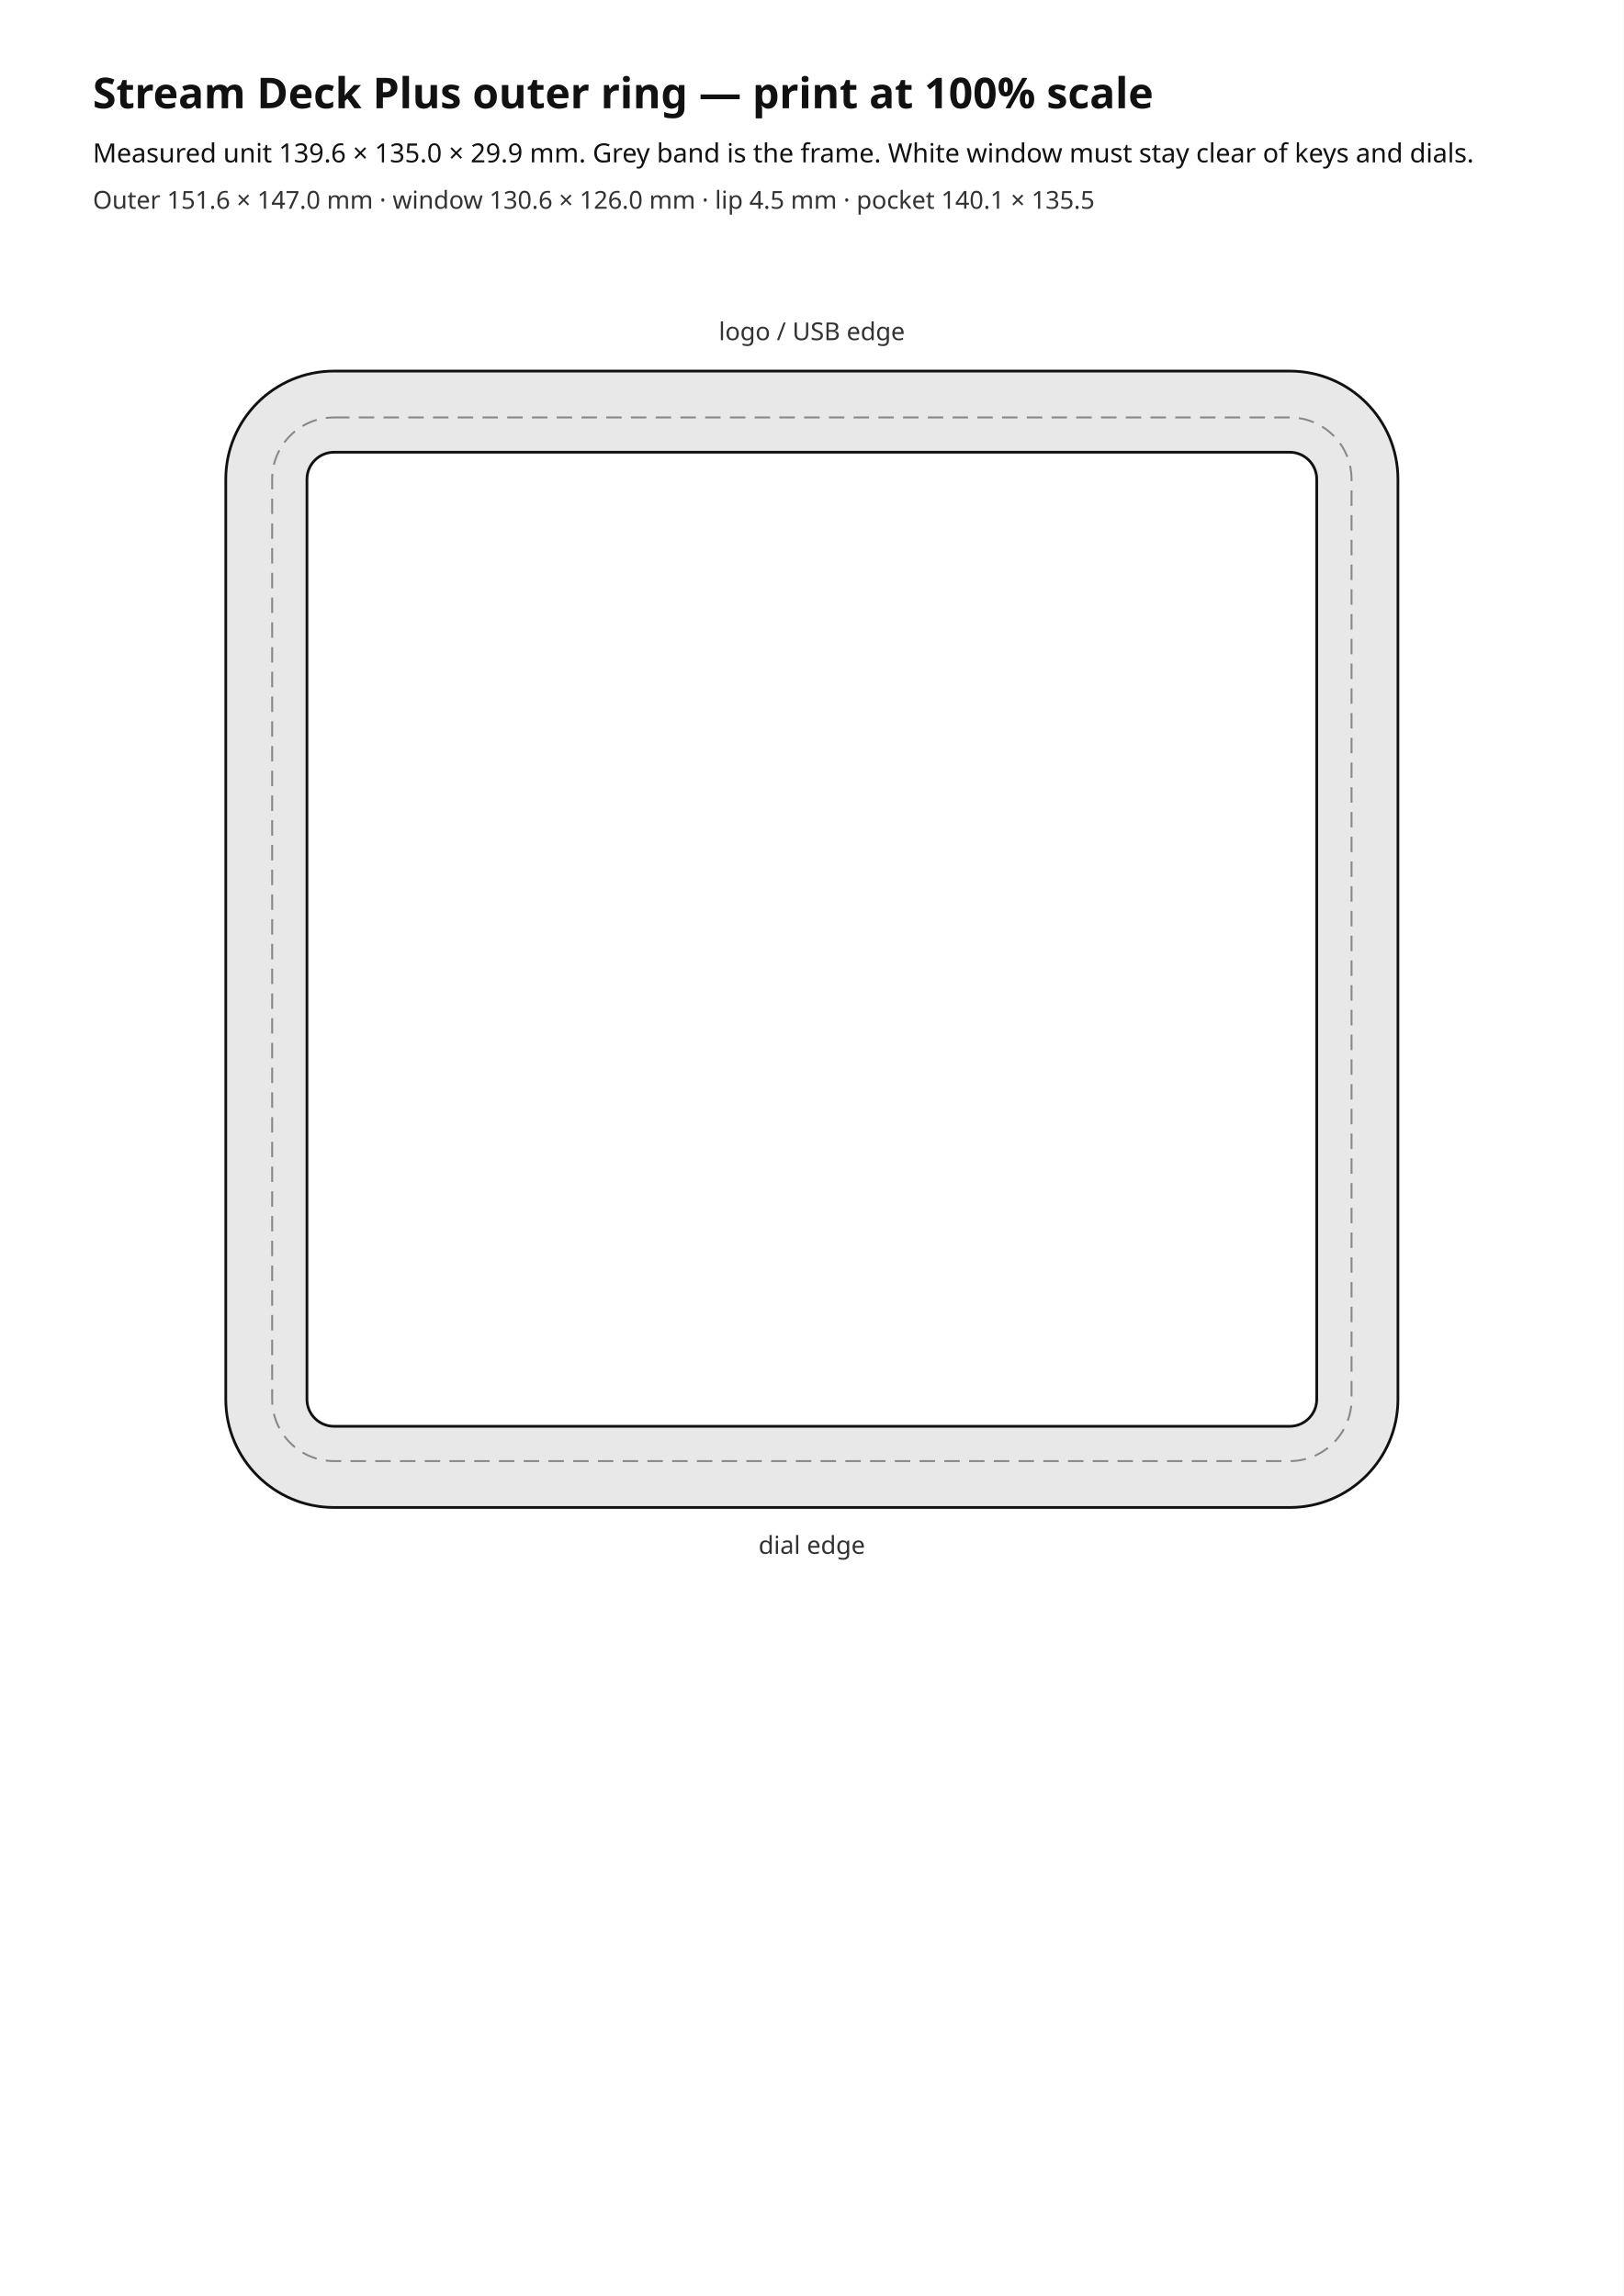
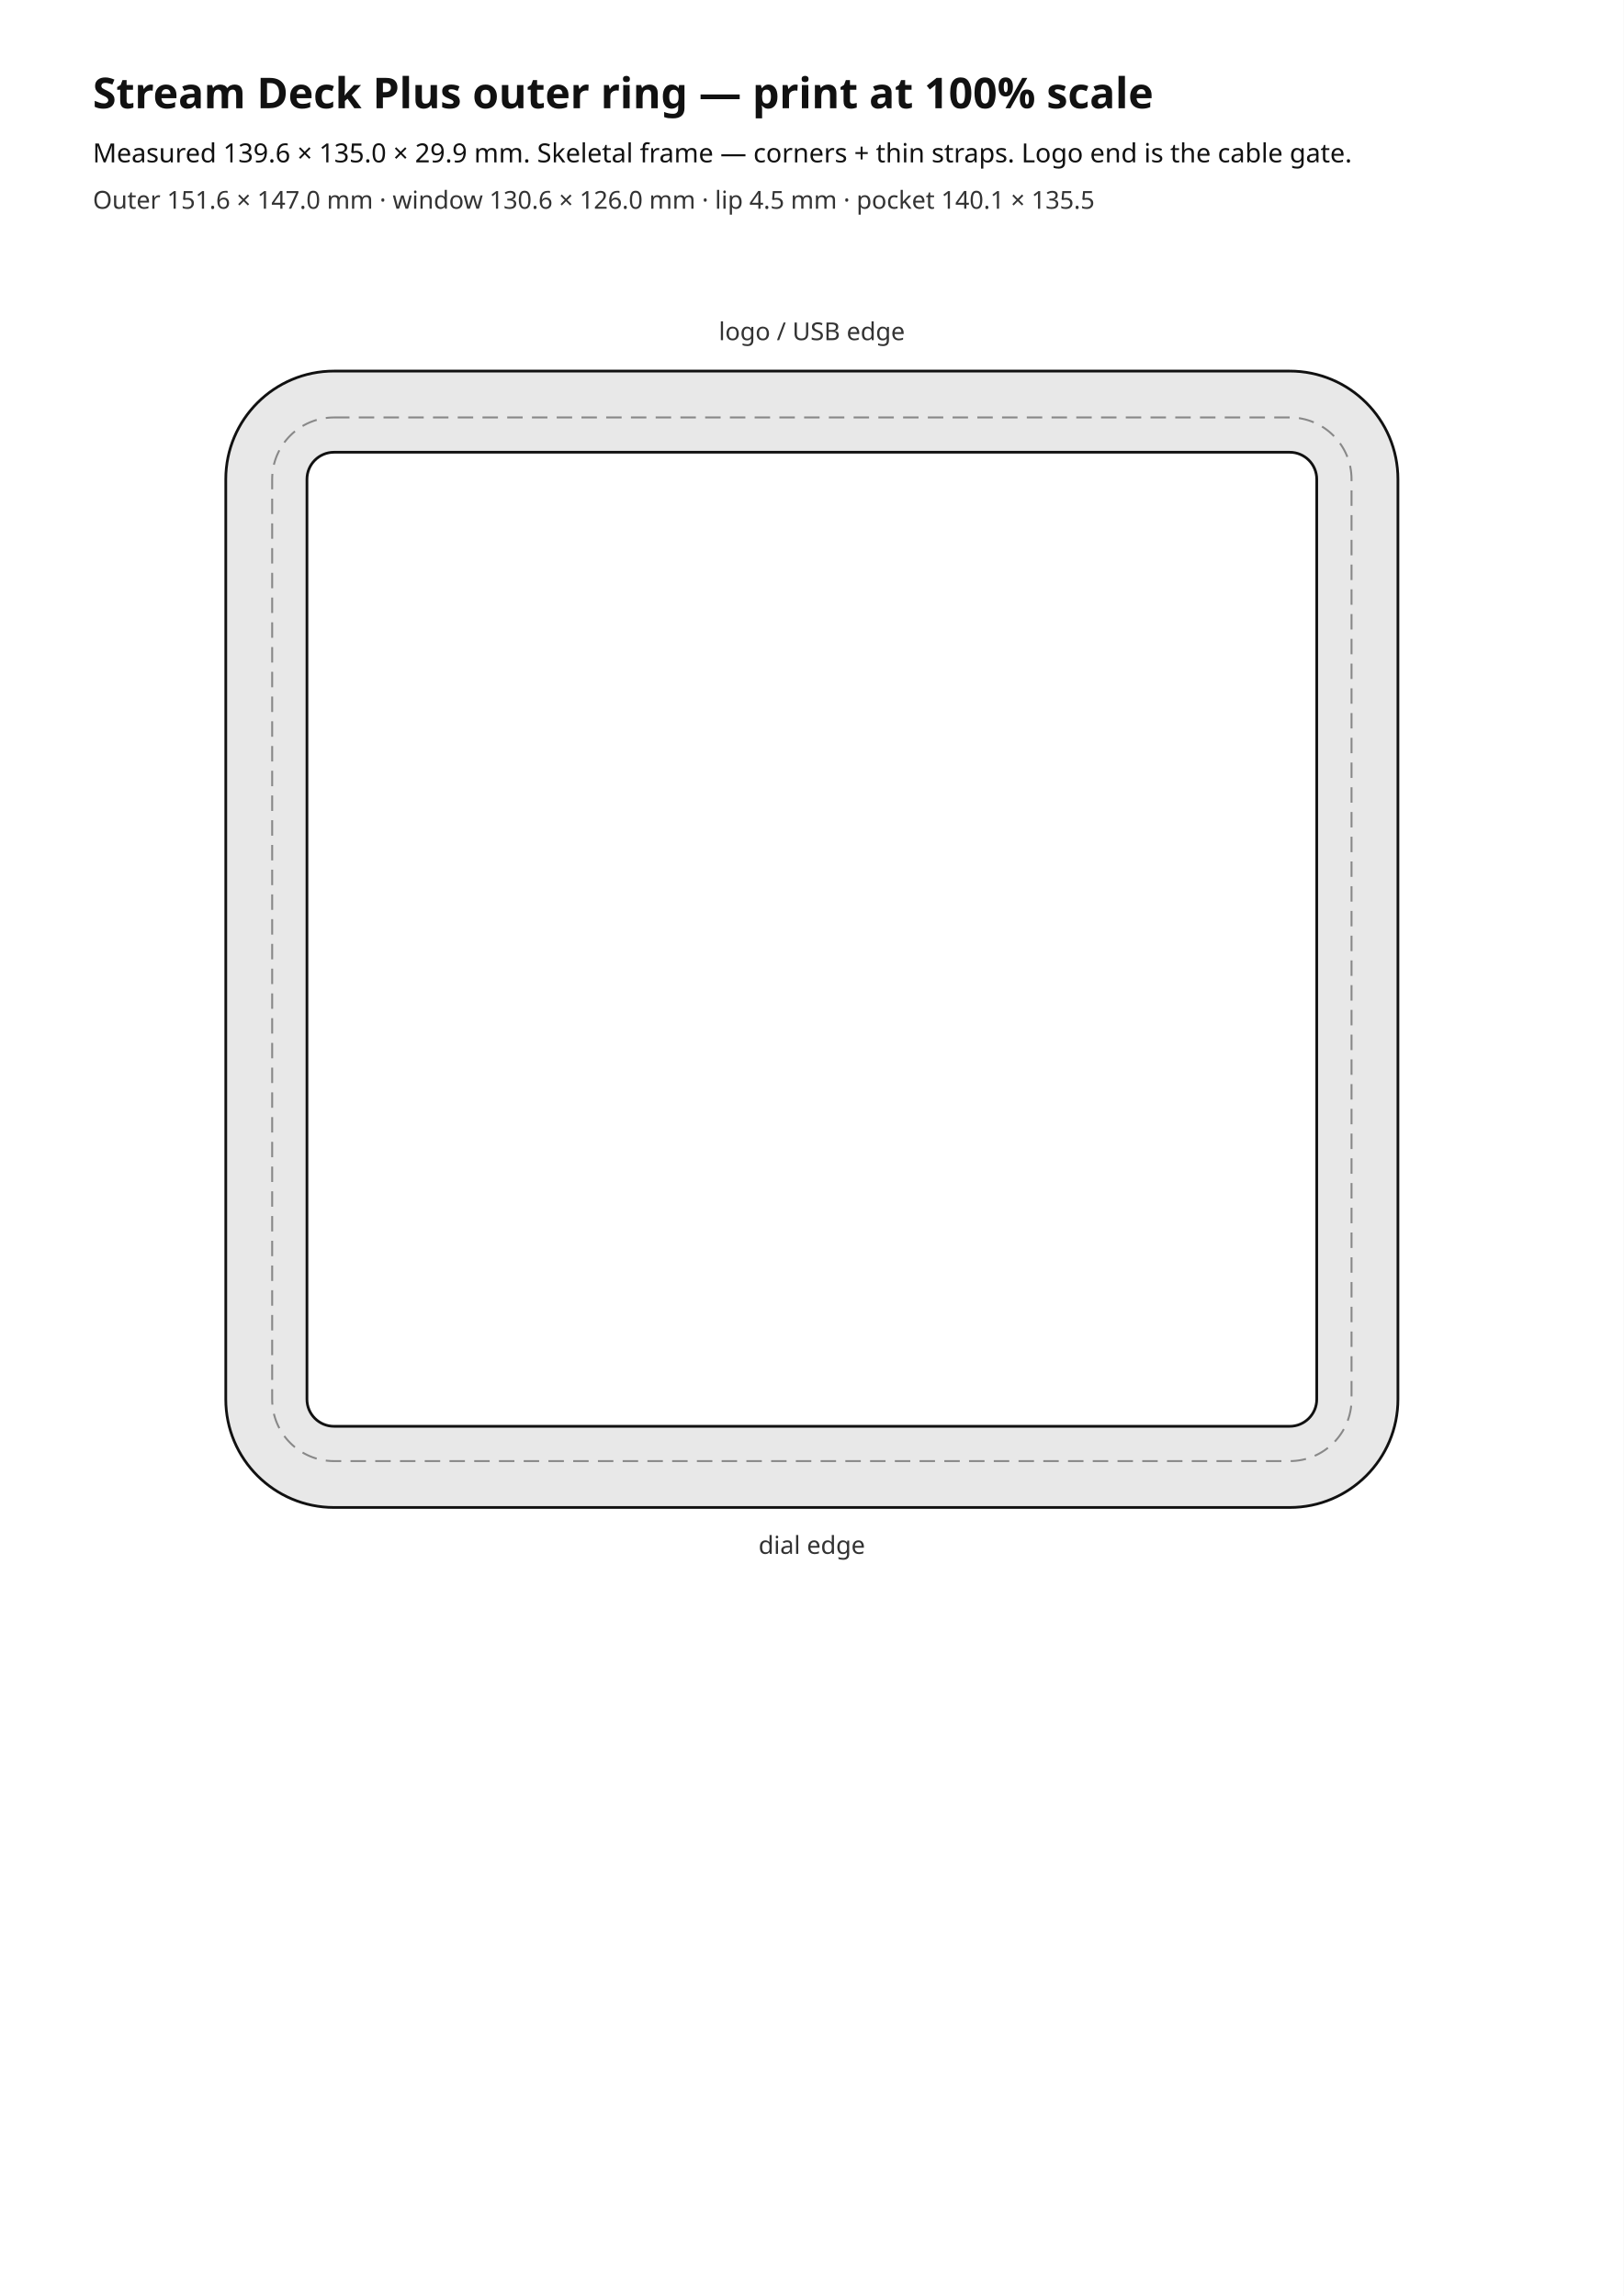
<svg xmlns="http://www.w3.org/2000/svg" width="210.0mm" height="297.0mm" viewBox="0 0 210.0 297.0">
  <style>text{font-family:ui-sans-serif,system-ui,sans-serif;fill:#111} .dim{font-size:3.2px;fill:#333}</style>
  <rect width="100%" height="100%" fill="#fff" />
  <text x="12" y="14" font-size="5.5" font-weight="700">Stream Deck Plus outer ring — print at 100% scale</text>
-   <text x="12" y="21" font-size="3.4">Measured unit 139.6 × 135.0 × 29.9 mm. Grey band is the frame. White window must stay clear of keys and dials.</text>
+   <text x="12" y="21" font-size="3.4">Measured 139.6 × 135.0 × 29.9 mm. Skeletal frame — corners + thin straps. Logo end is the cable gate.</text>
  <text x="12" y="27" class="dim">Outer 151.6 × 147.0 mm  ·  window 130.6 × 126.0 mm  ·  lip 4.5 mm  ·  pocket 140.1 × 135.5</text>
  <rect x="29.200" y="48.000" width="151.600" height="147.000" rx="14.0" fill="#e8e8e8" stroke="#111" stroke-width="0.35" />
  <rect x="39.700" y="58.500" width="130.600" height="126.000" rx="3.5" fill="#fff" stroke="#111" stroke-width="0.35" />
  <rect x="35.200" y="54.000" width="139.600" height="135.000" rx="8.0" fill="none" stroke="#888" stroke-width="0.25" stroke-dasharray="2 1.2" />
  <text x="105.000" y="44.000" text-anchor="middle" class="dim">logo / USB edge</text>
  <text x="105.000" y="201.000" text-anchor="middle" class="dim">dial edge</text>
</svg>
